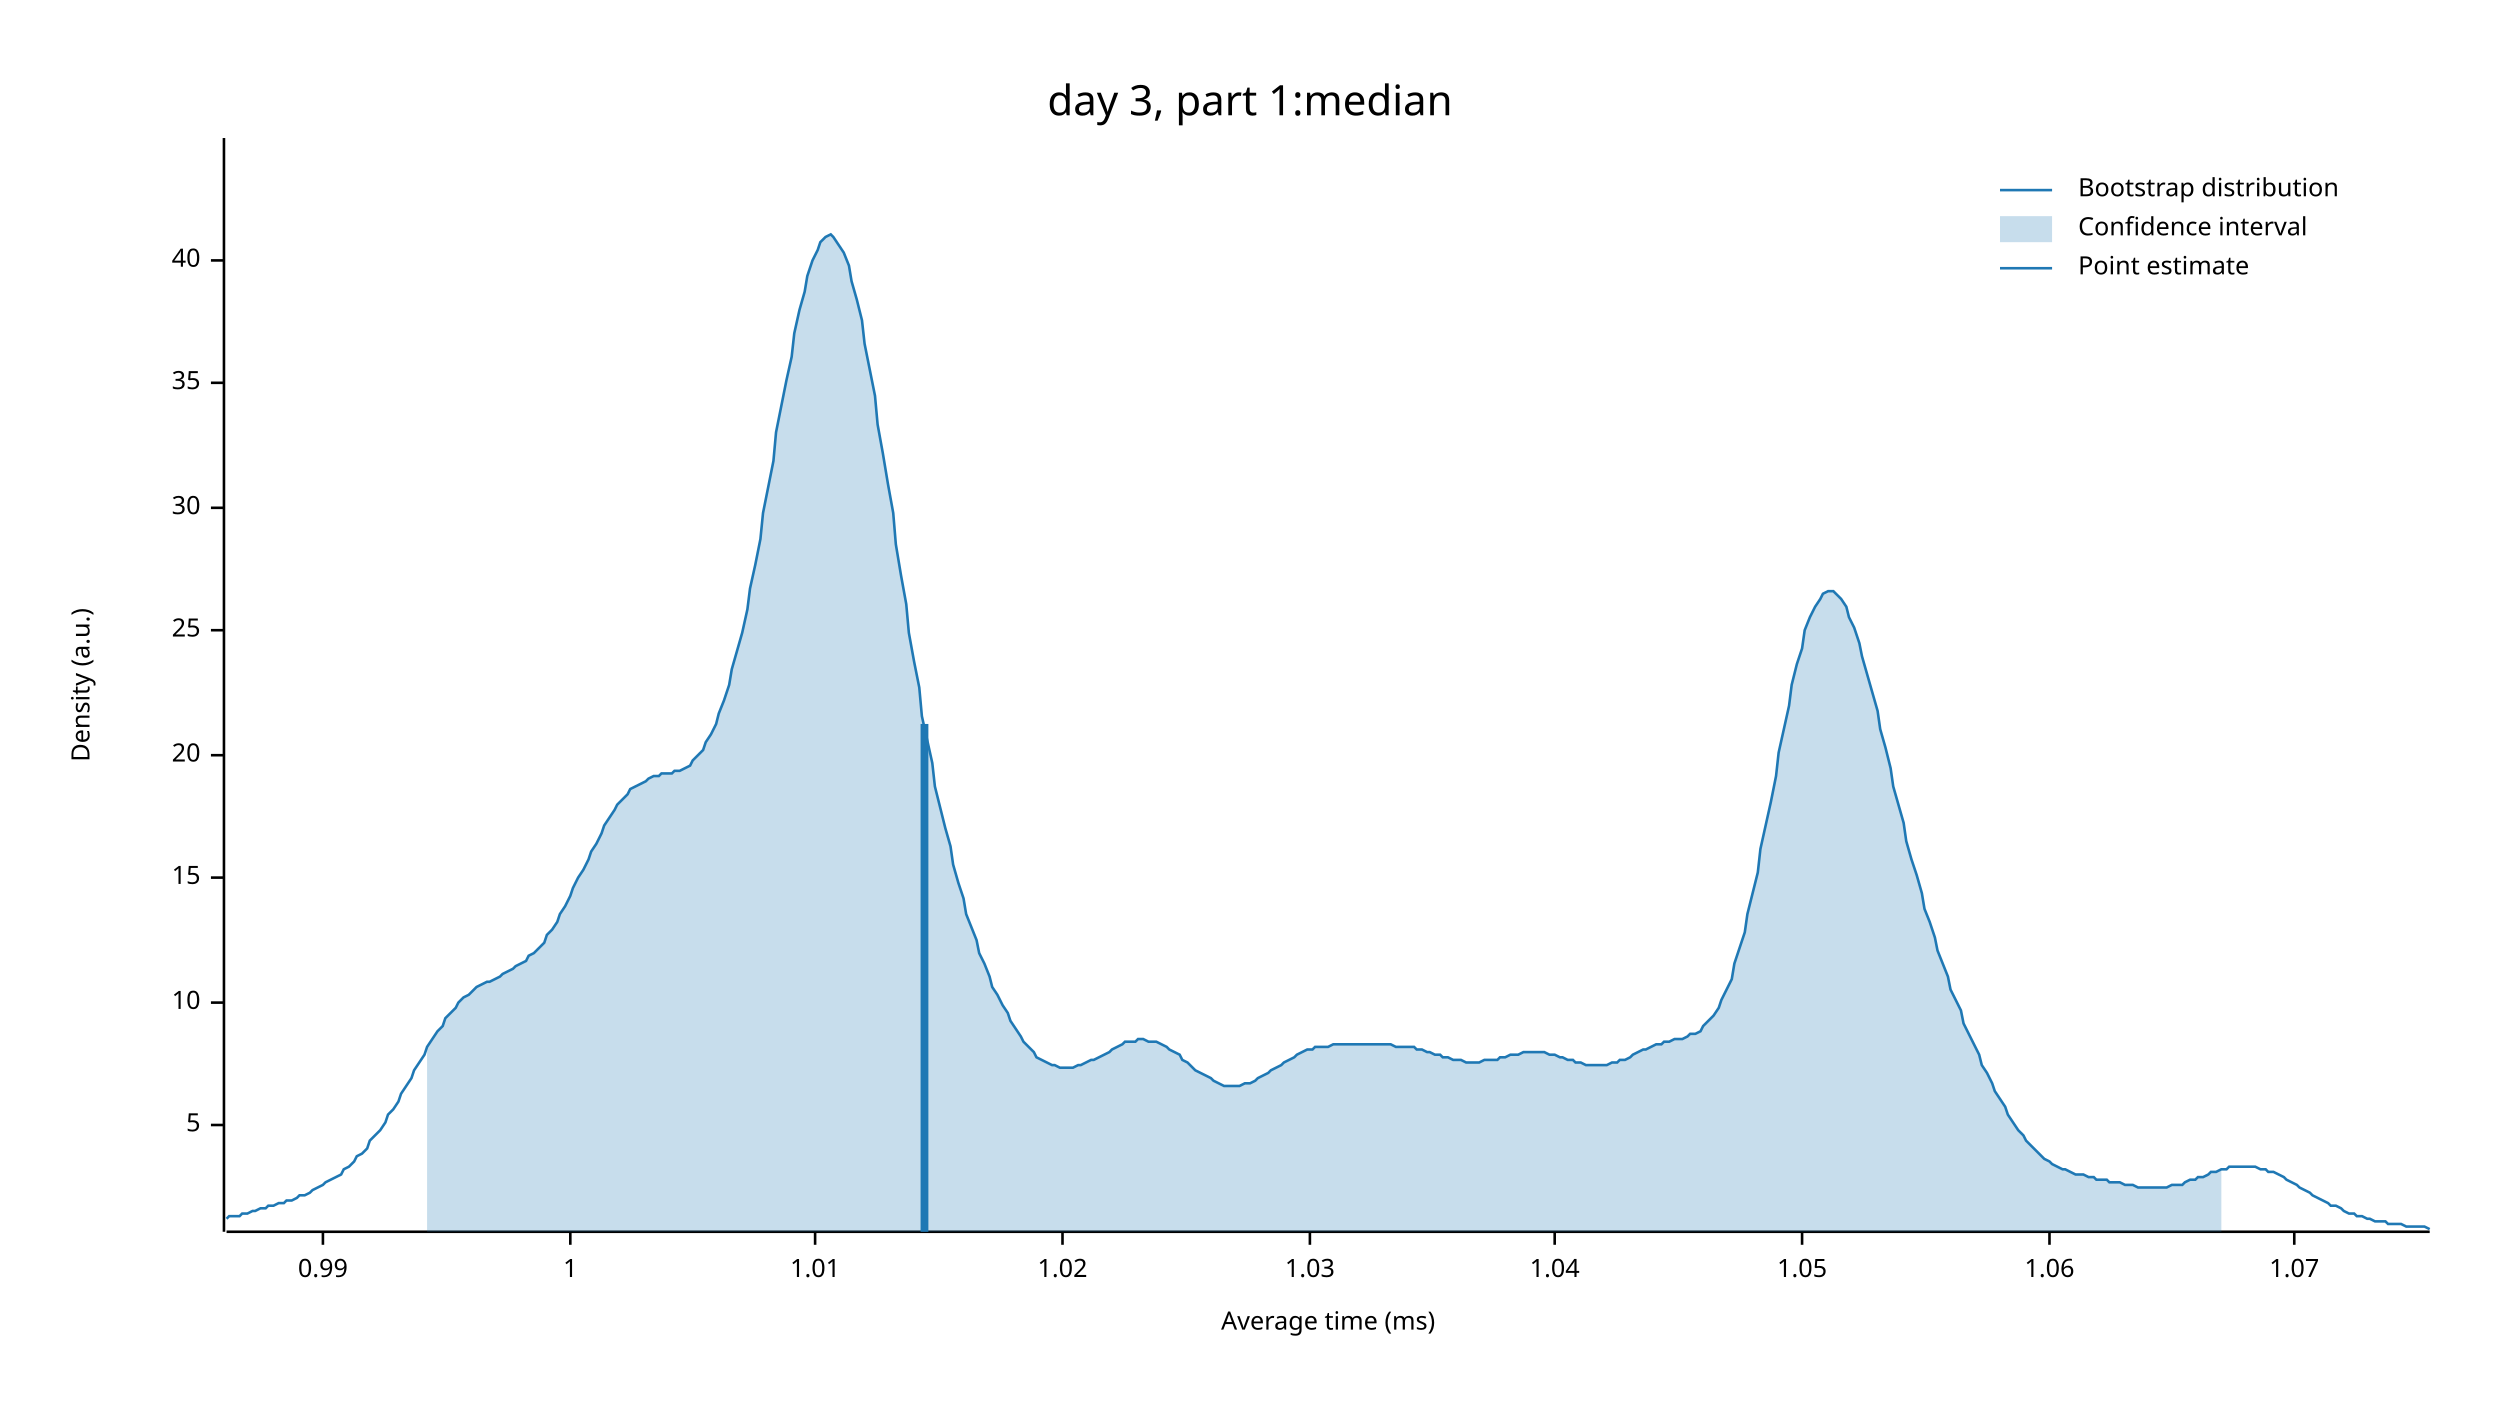
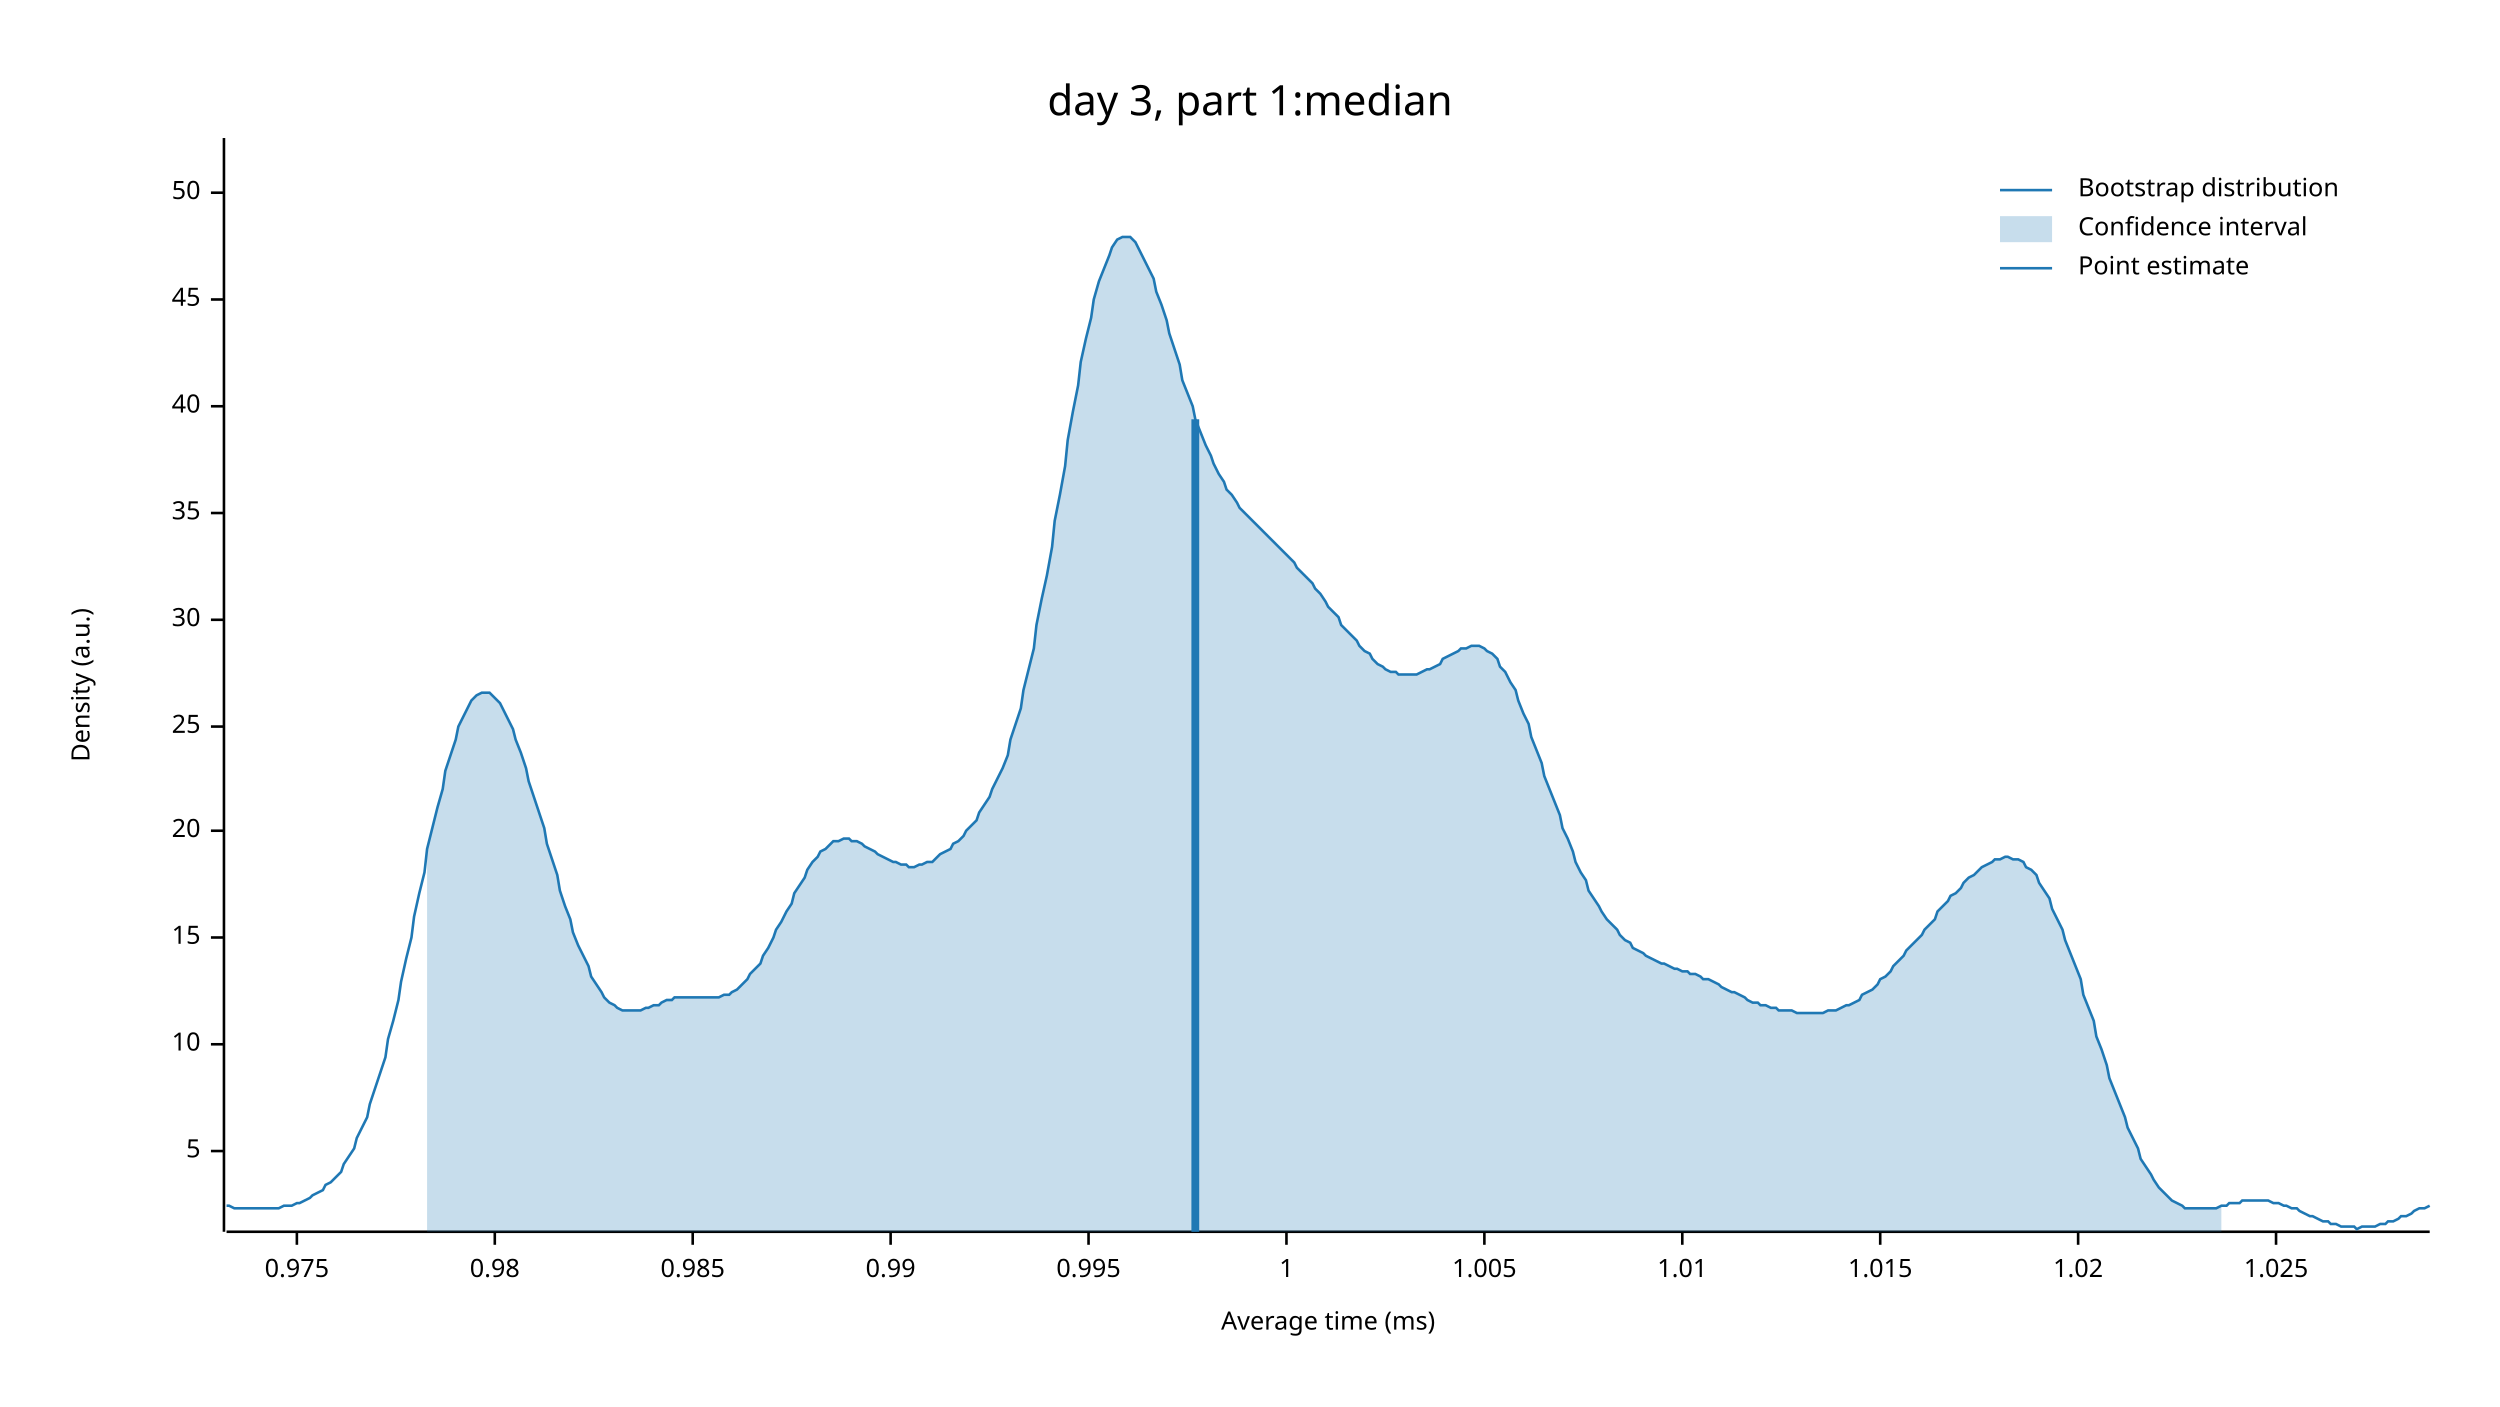
<svg xmlns="http://www.w3.org/2000/svg" width="960" height="540" viewBox="0 0 960 540">
  <text x="480" y="32" dy="0.76em" text-anchor="middle" font-family="sans-serif" font-size="16.129" opacity="1" fill="#000000">
day 3, part 1:median
</text>
  <text x="27" y="263" dy="0.76em" text-anchor="middle" font-family="sans-serif" font-size="9.677" opacity="1" fill="#000000" transform="rotate(270, 27, 263)">
Density (a.u.)
</text>
  <text x="510" y="513" dy="-0.5ex" text-anchor="middle" font-family="sans-serif" font-size="9.677" opacity="1" fill="#000000">
Average time (ms)
</text>
  <polyline fill="none" opacity="1" stroke="#000000" stroke-width="1" points="86,53 86,473 " />
-   <text x="77" y="432" dy="0.5ex" text-anchor="end" font-family="sans-serif" font-size="9.677" opacity="1" fill="#000000">
+   <text x="77" y="442" dy="0.5ex" text-anchor="end" font-family="sans-serif" font-size="9.677" opacity="1" fill="#000000">
5
</text>
-   <polyline fill="none" opacity="1" stroke="#000000" stroke-width="1" points="81,432 86,432 " />
-   <text x="77" y="385" dy="0.5ex" text-anchor="end" font-family="sans-serif" font-size="9.677" opacity="1" fill="#000000">
+   <polyline fill="none" opacity="1" stroke="#000000" stroke-width="1" points="81,442 86,442 " />
+   <text x="77" y="401" dy="0.5ex" text-anchor="end" font-family="sans-serif" font-size="9.677" opacity="1" fill="#000000">
10
</text>
-   <polyline fill="none" opacity="1" stroke="#000000" stroke-width="1" points="81,385 86,385 " />
-   <text x="77" y="337" dy="0.5ex" text-anchor="end" font-family="sans-serif" font-size="9.677" opacity="1" fill="#000000">
+   <polyline fill="none" opacity="1" stroke="#000000" stroke-width="1" points="81,401 86,401 " />
+   <text x="77" y="360" dy="0.5ex" text-anchor="end" font-family="sans-serif" font-size="9.677" opacity="1" fill="#000000">
15
</text>
-   <polyline fill="none" opacity="1" stroke="#000000" stroke-width="1" points="81,337 86,337 " />
-   <text x="77" y="290" dy="0.5ex" text-anchor="end" font-family="sans-serif" font-size="9.677" opacity="1" fill="#000000">
+   <polyline fill="none" opacity="1" stroke="#000000" stroke-width="1" points="81,360 86,360 " />
+   <text x="77" y="319" dy="0.5ex" text-anchor="end" font-family="sans-serif" font-size="9.677" opacity="1" fill="#000000">
20
</text>
-   <polyline fill="none" opacity="1" stroke="#000000" stroke-width="1" points="81,290 86,290 " />
-   <text x="77" y="242" dy="0.5ex" text-anchor="end" font-family="sans-serif" font-size="9.677" opacity="1" fill="#000000">
+   <polyline fill="none" opacity="1" stroke="#000000" stroke-width="1" points="81,319 86,319 " />
+   <text x="77" y="279" dy="0.5ex" text-anchor="end" font-family="sans-serif" font-size="9.677" opacity="1" fill="#000000">
25
</text>
-   <polyline fill="none" opacity="1" stroke="#000000" stroke-width="1" points="81,242 86,242 " />
-   <text x="77" y="195" dy="0.5ex" text-anchor="end" font-family="sans-serif" font-size="9.677" opacity="1" fill="#000000">
+   <polyline fill="none" opacity="1" stroke="#000000" stroke-width="1" points="81,279 86,279 " />
+   <text x="77" y="238" dy="0.5ex" text-anchor="end" font-family="sans-serif" font-size="9.677" opacity="1" fill="#000000">
30
</text>
-   <polyline fill="none" opacity="1" stroke="#000000" stroke-width="1" points="81,195 86,195 " />
-   <text x="77" y="147" dy="0.5ex" text-anchor="end" font-family="sans-serif" font-size="9.677" opacity="1" fill="#000000">
+   <polyline fill="none" opacity="1" stroke="#000000" stroke-width="1" points="81,238 86,238 " />
+   <text x="77" y="197" dy="0.5ex" text-anchor="end" font-family="sans-serif" font-size="9.677" opacity="1" fill="#000000">
35
</text>
-   <polyline fill="none" opacity="1" stroke="#000000" stroke-width="1" points="81,147 86,147 " />
-   <text x="77" y="100" dy="0.5ex" text-anchor="end" font-family="sans-serif" font-size="9.677" opacity="1" fill="#000000">
+   <polyline fill="none" opacity="1" stroke="#000000" stroke-width="1" points="81,197 86,197 " />
+   <text x="77" y="156" dy="0.5ex" text-anchor="end" font-family="sans-serif" font-size="9.677" opacity="1" fill="#000000">
40
</text>
-   <polyline fill="none" opacity="1" stroke="#000000" stroke-width="1" points="81,100 86,100 " />
+   <polyline fill="none" opacity="1" stroke="#000000" stroke-width="1" points="81,156 86,156 " />
+   <text x="77" y="115" dy="0.5ex" text-anchor="end" font-family="sans-serif" font-size="9.677" opacity="1" fill="#000000">
+ 45
+ </text>
+   <polyline fill="none" opacity="1" stroke="#000000" stroke-width="1" points="81,115 86,115 " />
+   <text x="77" y="74" dy="0.5ex" text-anchor="end" font-family="sans-serif" font-size="9.677" opacity="1" fill="#000000">
+ 50
+ </text>
+   <polyline fill="none" opacity="1" stroke="#000000" stroke-width="1" points="81,74 86,74 " />
  <polyline fill="none" opacity="1" stroke="#000000" stroke-width="1" points="87,473 933,473 " />
-   <text x="124" y="483" dy="0.76em" text-anchor="middle" font-family="sans-serif" font-size="9.677" opacity="1" fill="#000000">
+   <text x="114" y="483" dy="0.76em" text-anchor="middle" font-family="sans-serif" font-size="9.677" opacity="1" fill="#000000">
+ 0.975
+ </text>
+   <polyline fill="none" opacity="1" stroke="#000000" stroke-width="1" points="114,473 114,478 " />
+   <text x="190" y="483" dy="0.76em" text-anchor="middle" font-family="sans-serif" font-size="9.677" opacity="1" fill="#000000">
+ 0.98
+ </text>
+   <polyline fill="none" opacity="1" stroke="#000000" stroke-width="1" points="190,473 190,478 " />
+   <text x="266" y="483" dy="0.76em" text-anchor="middle" font-family="sans-serif" font-size="9.677" opacity="1" fill="#000000">
+ 0.985
+ </text>
+   <polyline fill="none" opacity="1" stroke="#000000" stroke-width="1" points="266,473 266,478 " />
+   <text x="342" y="483" dy="0.76em" text-anchor="middle" font-family="sans-serif" font-size="9.677" opacity="1" fill="#000000">
0.99
</text>
-   <polyline fill="none" opacity="1" stroke="#000000" stroke-width="1" points="124,473 124,478 " />
-   <text x="219" y="483" dy="0.76em" text-anchor="middle" font-family="sans-serif" font-size="9.677" opacity="1" fill="#000000">
+   <polyline fill="none" opacity="1" stroke="#000000" stroke-width="1" points="342,473 342,478 " />
+   <text x="418" y="483" dy="0.76em" text-anchor="middle" font-family="sans-serif" font-size="9.677" opacity="1" fill="#000000">
+ 0.995
+ </text>
+   <polyline fill="none" opacity="1" stroke="#000000" stroke-width="1" points="418,473 418,478 " />
+   <text x="494" y="483" dy="0.76em" text-anchor="middle" font-family="sans-serif" font-size="9.677" opacity="1" fill="#000000">
1
</text>
-   <polyline fill="none" opacity="1" stroke="#000000" stroke-width="1" points="219,473 219,478 " />
-   <text x="313" y="483" dy="0.76em" text-anchor="middle" font-family="sans-serif" font-size="9.677" opacity="1" fill="#000000">
+   <polyline fill="none" opacity="1" stroke="#000000" stroke-width="1" points="494,473 494,478 " />
+   <text x="570" y="483" dy="0.76em" text-anchor="middle" font-family="sans-serif" font-size="9.677" opacity="1" fill="#000000">
+ 1.005
+ </text>
+   <polyline fill="none" opacity="1" stroke="#000000" stroke-width="1" points="570,473 570,478 " />
+   <text x="646" y="483" dy="0.76em" text-anchor="middle" font-family="sans-serif" font-size="9.677" opacity="1" fill="#000000">
1.01
</text>
-   <polyline fill="none" opacity="1" stroke="#000000" stroke-width="1" points="313,473 313,478 " />
-   <text x="408" y="483" dy="0.76em" text-anchor="middle" font-family="sans-serif" font-size="9.677" opacity="1" fill="#000000">
+   <polyline fill="none" opacity="1" stroke="#000000" stroke-width="1" points="646,473 646,478 " />
+   <text x="722" y="483" dy="0.76em" text-anchor="middle" font-family="sans-serif" font-size="9.677" opacity="1" fill="#000000">
+ 1.015
+ </text>
+   <polyline fill="none" opacity="1" stroke="#000000" stroke-width="1" points="722,473 722,478 " />
+   <text x="798" y="483" dy="0.76em" text-anchor="middle" font-family="sans-serif" font-size="9.677" opacity="1" fill="#000000">
1.02
</text>
-   <polyline fill="none" opacity="1" stroke="#000000" stroke-width="1" points="408,473 408,478 " />
-   <text x="503" y="483" dy="0.76em" text-anchor="middle" font-family="sans-serif" font-size="9.677" opacity="1" fill="#000000">
- 1.03
+   <polyline fill="none" opacity="1" stroke="#000000" stroke-width="1" points="798,473 798,478 " />
+   <text x="874" y="483" dy="0.76em" text-anchor="middle" font-family="sans-serif" font-size="9.677" opacity="1" fill="#000000">
+ 1.025
</text>
-   <polyline fill="none" opacity="1" stroke="#000000" stroke-width="1" points="503,473 503,478 " />
-   <text x="597" y="483" dy="0.76em" text-anchor="middle" font-family="sans-serif" font-size="9.677" opacity="1" fill="#000000">
- 1.04
- </text>
-   <polyline fill="none" opacity="1" stroke="#000000" stroke-width="1" points="597,473 597,478 " />
-   <text x="692" y="483" dy="0.76em" text-anchor="middle" font-family="sans-serif" font-size="9.677" opacity="1" fill="#000000">
- 1.05
- </text>
-   <polyline fill="none" opacity="1" stroke="#000000" stroke-width="1" points="692,473 692,478 " />
-   <text x="787" y="483" dy="0.76em" text-anchor="middle" font-family="sans-serif" font-size="9.677" opacity="1" fill="#000000">
- 1.06
- </text>
-   <polyline fill="none" opacity="1" stroke="#000000" stroke-width="1" points="787,473 787,478 " />
-   <text x="881" y="483" dy="0.76em" text-anchor="middle" font-family="sans-serif" font-size="9.677" opacity="1" fill="#000000">
- 1.07
- </text>
-   <polyline fill="none" opacity="1" stroke="#000000" stroke-width="1" points="881,473 881,478 " />
-   <polyline fill="none" opacity="1" stroke="#1F78B4" stroke-width="1" points="87,468 88,467 90,467 92,467 93,466 95,466 97,465 98,465 100,464 102,464 103,463 105,463 107,462 109,462 110,461 112,461 114,460 115,459 117,459 119,458 120,457 122,456 124,455 125,454 127,453 129,452 131,451 132,449 134,448 136,446 137,444 139,443 141,441 142,438 144,436 146,434 148,431 149,428 151,426 153,423 154,420 156,417 158,414 159,411 161,408 163,405 164,402 166,399 168,396 170,394 171,391 173,389 175,387 176,385 178,383 180,382 181,381 183,379 185,378 187,377 188,377 190,376 192,375 193,374 195,373 197,372 198,371 200,370 202,369 203,367 205,366 207,364 209,362 210,359 212,357 214,354 215,351 217,348 219,344 220,341 222,337 224,334 226,330 227,327 229,324 231,320 232,317 234,314 236,311 237,309 239,307 241,305 242,303 244,302 246,301 248,300 249,299 251,298 253,298 254,297 256,297 258,297 259,296 261,296 263,295 265,294 266,292 268,290 270,288 271,285 273,282 275,278 276,274 278,269 280,263 281,257 283,250 285,243 287,234 288,226 290,217 292,207 293,197 295,187 297,177 298,166 300,156 302,146 304,137 305,128 307,119 309,112 310,106 312,100 314,96 315,93 317,91 319,90 320,91 322,94 324,97 326,102 327,108 329,115 331,123 332,132 334,142 336,152 337,163 339,174 341,186 343,197 344,209 346,221 348,232 349,243 351,254 353,264 354,275 356,284 358,293 359,302 361,310 363,318 365,325 366,332 368,339 370,345 371,351 373,356 375,361 376,366 378,370 380,375 381,379 383,382 385,386 387,389 388,392 390,395 392,398 393,400 395,402 397,404 398,406 400,407 402,408 404,409 405,409 407,410 409,410 410,410 412,410 414,409 415,409 417,408 419,407 420,407 422,406 424,405 426,404 427,403 429,402 431,401 432,400 434,400 436,400 437,399 439,399 441,400 443,400 444,400 446,401 448,402 449,403 451,404 453,405 454,407 456,408 458,410 459,411 461,412 463,413 465,414 466,415 468,416 470,417 471,417 473,417 475,417 476,417 478,416 480,416 482,415 483,414 485,413 487,412 488,411 490,410 492,409 493,408 495,407 497,406 498,405 500,404 502,403 504,403 505,402 507,402 509,402 510,402 512,401 514,401 515,401 517,401 519,401 521,401 522,401 524,401 526,401 527,401 529,401 531,401 532,401 534,401 536,402 537,402 539,402 541,402 543,402 544,403 546,403 548,404 549,404 551,405 553,405 554,406 556,406 558,407 560,407 561,407 563,408 565,408 566,408 568,408 570,407 571,407 573,407 575,407 576,406 578,406 580,405 582,405 583,405 585,404 587,404 588,404 590,404 592,404 593,404 595,405 597,405 599,406 600,406 602,407 604,407 605,408 607,408 609,409 610,409 612,409 614,409 615,409 617,409 619,408 621,408 622,407 624,407 626,406 627,405 629,404 631,403 632,403 634,402 636,401 638,401 639,400 641,400 643,399 644,399 646,399 648,398 649,397 651,397 653,396 654,394 656,392 658,390 660,387 661,384 663,380 665,376 666,370 668,364 670,358 671,351 673,343 675,335 676,326 678,317 680,308 682,298 683,289 685,280 687,271 688,263 690,255 692,249 693,242 695,237 697,233 699,230 700,228 702,227 704,227 705,228 707,230 709,233 710,237 712,241 714,247 715,252 717,259 719,266 721,273 722,280 724,287 726,295 727,302 729,309 731,316 732,323 734,330 736,336 738,343 739,349 741,354 743,360 744,365 746,370 748,375 749,380 751,384 753,388 754,393 756,397 758,401 760,405 761,409 763,412 765,416 766,419 768,422 770,425 771,428 773,431 775,434 777,436 778,438 780,440 782,442 783,443 785,445 787,446 788,447 790,448 792,449 793,449 795,450 797,451 799,451 800,451 802,452 804,452 805,453 807,453 809,453 810,454 812,454 814,454 816,455 817,455 819,455 821,456 822,456 824,456 826,456 827,456 829,456 831,456 832,456 834,455 836,455 838,455 839,454 841,453 843,453 844,452 846,452 848,451 849,450 851,450 853,449 855,449 856,448 858,448 860,448 861,448 863,448 865,448 866,448 868,449 870,449 871,450 873,450 875,451 877,452 878,453 880,454 882,455 883,456 885,457 887,458 888,459 890,460 892,461 894,462 895,463 897,463 899,464 900,465 902,466 904,466 905,467 907,467 909,468 910,468 912,469 914,469 916,469 917,470 919,470 921,470 922,470 924,471 926,471 927,471 929,471 931,471 933,472 " />
-   <polygon opacity="0.25" fill="#1F78B4" points="164,402 166,399 168,396 170,394 171,391 173,389 175,387 176,385 178,383 180,382 181,381 183,379 185,378 187,377 188,377 190,376 192,375 193,374 195,373 197,372 198,371 200,370 202,369 203,367 205,366 207,364 209,362 210,359 212,357 214,354 215,351 217,348 219,344 220,341 222,337 224,334 226,330 227,327 229,324 231,320 232,317 234,314 236,311 237,309 239,307 241,305 242,303 244,302 246,301 248,300 249,299 251,298 253,298 254,297 256,297 258,297 259,296 261,296 263,295 265,294 266,292 268,290 270,288 271,285 273,282 275,278 276,274 278,269 280,263 281,257 283,250 285,243 287,234 288,226 290,217 292,207 293,197 295,187 297,177 298,166 300,156 302,146 304,137 305,128 307,119 309,112 310,106 312,100 314,96 315,93 317,91 319,90 320,91 322,94 324,97 326,102 327,108 329,115 331,123 332,132 334,142 336,152 337,163 339,174 341,186 343,197 344,209 346,221 348,232 349,243 351,254 353,264 354,275 356,284 358,293 359,302 361,310 363,318 365,325 366,332 368,339 370,345 371,351 373,356 375,361 376,366 378,370 380,375 381,379 383,382 385,386 387,389 388,392 390,395 392,398 393,400 395,402 397,404 398,406 400,407 402,408 404,409 405,409 407,410 409,410 410,410 412,410 414,409 415,409 417,408 419,407 420,407 422,406 424,405 426,404 427,403 429,402 431,401 432,400 434,400 436,400 437,399 439,399 441,400 443,400 444,400 446,401 448,402 449,403 451,404 453,405 454,407 456,408 458,410 459,411 461,412 463,413 465,414 466,415 468,416 470,417 471,417 473,417 475,417 476,417 478,416 480,416 482,415 483,414 485,413 487,412 488,411 490,410 492,409 493,408 495,407 497,406 498,405 500,404 502,403 504,403 505,402 507,402 509,402 510,402 512,401 514,401 515,401 517,401 519,401 521,401 522,401 524,401 526,401 527,401 529,401 531,401 532,401 534,401 536,402 537,402 539,402 541,402 543,402 544,403 546,403 548,404 549,404 551,405 553,405 554,406 556,406 558,407 560,407 561,407 563,408 565,408 566,408 568,408 570,407 571,407 573,407 575,407 576,406 578,406 580,405 582,405 583,405 585,404 587,404 588,404 590,404 592,404 593,404 595,405 597,405 599,406 600,406 602,407 604,407 605,408 607,408 609,409 610,409 612,409 614,409 615,409 617,409 619,408 621,408 622,407 624,407 626,406 627,405 629,404 631,403 632,403 634,402 636,401 638,401 639,400 641,400 643,399 644,399 646,399 648,398 649,397 651,397 653,396 654,394 656,392 658,390 660,387 661,384 663,380 665,376 666,370 668,364 670,358 671,351 673,343 675,335 676,326 678,317 680,308 682,298 683,289 685,280 687,271 688,263 690,255 692,249 693,242 695,237 697,233 699,230 700,228 702,227 704,227 705,228 707,230 709,233 710,237 712,241 714,247 715,252 717,259 719,266 721,273 722,280 724,287 726,295 727,302 729,309 731,316 732,323 734,330 736,336 738,343 739,349 741,354 743,360 744,365 746,370 748,375 749,380 751,384 753,388 754,393 756,397 758,401 760,405 761,409 763,412 765,416 766,419 768,422 770,425 771,428 773,431 775,434 777,436 778,438 780,440 782,442 783,443 785,445 787,446 788,447 790,448 792,449 793,449 795,450 797,451 799,451 800,451 802,452 804,452 805,453 807,453 809,453 810,454 812,454 814,454 816,455 817,455 819,455 821,456 822,456 824,456 826,456 827,456 829,456 831,456 832,456 834,455 836,455 838,455 839,454 841,453 843,453 844,452 846,452 848,451 849,450 851,450 853,449 853,473 164,473 " />
-   <polyline fill="none" opacity="1" stroke="#1F78B4" stroke-width="3" points="355,473 355,278 " />
+   <polyline fill="none" opacity="1" stroke="#000000" stroke-width="1" points="874,473 874,478 " />
+   <polyline fill="none" opacity="1" stroke="#1F78B4" stroke-width="1" points="87,463 88,463 90,464 92,464 93,464 95,464 97,464 98,464 100,464 102,464 103,464 105,464 107,464 109,463 110,463 112,463 114,462 115,462 117,461 119,460 120,459 122,458 124,457 125,455 127,454 129,452 131,450 132,447 134,444 136,441 137,437 139,433 141,429 142,424 144,418 146,412 148,406 149,399 151,392 153,384 154,377 156,368 158,360 159,352 161,343 163,335 164,326 166,318 168,310 170,303 171,296 173,290 175,284 176,279 178,275 180,271 181,269 183,267 185,266 187,266 188,266 190,268 192,270 193,272 195,276 197,280 198,284 200,289 202,295 203,300 205,306 207,312 209,318 210,324 212,330 214,336 215,342 217,348 219,353 220,358 222,363 224,367 226,371 227,375 229,378 231,381 232,383 234,385 236,386 237,387 239,388 241,388 242,388 244,388 246,388 248,387 249,387 251,386 253,386 254,385 256,384 258,384 259,383 261,383 263,383 265,383 266,383 268,383 270,383 271,383 273,383 275,383 276,383 278,382 280,382 281,381 283,380 285,378 287,376 288,374 290,372 292,370 293,367 295,364 297,360 298,357 300,354 302,350 304,347 305,343 307,340 309,337 310,334 312,331 314,329 315,327 317,326 319,324 320,323 322,323 324,322 326,322 327,323 329,323 331,324 332,325 334,326 336,327 337,328 339,329 341,330 343,331 344,331 346,332 348,332 349,333 351,333 353,332 354,332 356,331 358,331 359,330 361,328 363,327 365,326 366,324 368,323 370,321 371,319 373,317 375,315 376,312 378,309 380,306 381,303 383,299 385,295 387,290 388,284 390,278 392,272 393,265 395,257 397,249 398,240 400,230 402,221 404,210 405,200 407,190 409,179 410,169 412,158 414,148 415,139 417,130 419,122 420,115 422,108 424,103 426,98 427,95 429,92 431,91 432,91 434,91 436,93 437,95 439,99 441,103 443,107 444,112 446,117 448,123 449,128 451,134 453,140 454,146 456,151 458,156 459,161 461,166 463,171 465,175 466,178 468,182 470,185 471,188 473,190 475,193 476,195 478,197 480,199 482,201 483,202 485,204 487,206 488,207 490,209 492,211 493,212 495,214 497,216 498,218 500,220 502,222 504,224 505,226 507,228 509,231 510,233 512,235 514,237 515,240 517,242 519,244 521,246 522,248 524,250 526,251 527,253 529,255 531,256 532,257 534,258 536,258 537,259 539,259 541,259 543,259 544,259 546,258 548,257 549,257 551,256 553,255 554,253 556,252 558,251 560,250 561,249 563,249 565,248 566,248 568,248 570,249 571,250 573,251 575,253 576,256 578,258 580,262 582,265 583,269 585,274 587,278 588,283 590,288 592,293 593,298 595,303 597,308 599,313 600,318 602,322 604,327 605,331 607,335 609,338 610,342 612,345 614,348 615,350 617,353 619,355 621,357 622,359 624,361 626,362 627,364 629,365 631,366 632,367 634,368 636,369 638,370 639,370 641,371 643,372 644,372 646,373 648,373 649,374 651,374 653,375 654,376 656,376 658,377 660,378 661,379 663,380 665,381 666,381 668,382 670,383 671,384 673,385 675,385 676,386 678,386 680,387 682,387 683,388 685,388 687,388 688,388 690,389 692,389 693,389 695,389 697,389 699,389 700,389 702,388 704,388 705,388 707,387 709,386 710,386 712,385 714,384 715,382 717,381 719,380 721,378 722,376 724,375 726,373 727,371 729,369 731,367 732,365 734,363 736,361 738,359 739,357 741,355 743,353 744,350 746,348 748,346 749,344 751,343 753,341 754,339 756,337 758,336 760,334 761,333 763,332 765,331 766,330 768,330 770,329 771,329 773,330 775,330 777,331 778,333 780,334 782,336 783,339 785,342 787,345 788,349 790,353 792,357 793,361 795,366 797,371 799,376 800,382 802,387 804,392 805,398 807,403 809,409 810,414 812,419 814,424 816,429 817,433 819,437 821,441 822,445 824,448 826,451 827,453 829,456 831,458 832,459 834,461 836,462 838,463 839,464 841,464 843,464 844,464 846,464 848,464 849,464 851,464 853,463 855,463 856,462 858,462 860,462 861,461 863,461 865,461 866,461 868,461 870,461 871,461 873,462 875,462 877,463 878,463 880,464 882,464 883,465 885,466 887,467 888,467 890,468 892,469 894,469 895,470 897,470 899,471 900,471 902,471 904,471 905,472 907,471 909,471 910,471 912,471 914,470 916,470 917,469 919,469 921,468 922,467 924,467 926,466 927,465 929,464 931,464 933,463 " />
+   <polygon opacity="0.25" fill="#1F78B4" points="164,326 166,318 168,310 170,303 171,296 173,290 175,284 176,279 178,275 180,271 181,269 183,267 185,266 187,266 188,266 190,268 192,270 193,272 195,276 197,280 198,284 200,289 202,295 203,300 205,306 207,312 209,318 210,324 212,330 214,336 215,342 217,348 219,353 220,358 222,363 224,367 226,371 227,375 229,378 231,381 232,383 234,385 236,386 237,387 239,388 241,388 242,388 244,388 246,388 248,387 249,387 251,386 253,386 254,385 256,384 258,384 259,383 261,383 263,383 265,383 266,383 268,383 270,383 271,383 273,383 275,383 276,383 278,382 280,382 281,381 283,380 285,378 287,376 288,374 290,372 292,370 293,367 295,364 297,360 298,357 300,354 302,350 304,347 305,343 307,340 309,337 310,334 312,331 314,329 315,327 317,326 319,324 320,323 322,323 324,322 326,322 327,323 329,323 331,324 332,325 334,326 336,327 337,328 339,329 341,330 343,331 344,331 346,332 348,332 349,333 351,333 353,332 354,332 356,331 358,331 359,330 361,328 363,327 365,326 366,324 368,323 370,321 371,319 373,317 375,315 376,312 378,309 380,306 381,303 383,299 385,295 387,290 388,284 390,278 392,272 393,265 395,257 397,249 398,240 400,230 402,221 404,210 405,200 407,190 409,179 410,169 412,158 414,148 415,139 417,130 419,122 420,115 422,108 424,103 426,98 427,95 429,92 431,91 432,91 434,91 436,93 437,95 439,99 441,103 443,107 444,112 446,117 448,123 449,128 451,134 453,140 454,146 456,151 458,156 459,161 461,166 463,171 465,175 466,178 468,182 470,185 471,188 473,190 475,193 476,195 478,197 480,199 482,201 483,202 485,204 487,206 488,207 490,209 492,211 493,212 495,214 497,216 498,218 500,220 502,222 504,224 505,226 507,228 509,231 510,233 512,235 514,237 515,240 517,242 519,244 521,246 522,248 524,250 526,251 527,253 529,255 531,256 532,257 534,258 536,258 537,259 539,259 541,259 543,259 544,259 546,258 548,257 549,257 551,256 553,255 554,253 556,252 558,251 560,250 561,249 563,249 565,248 566,248 568,248 570,249 571,250 573,251 575,253 576,256 578,258 580,262 582,265 583,269 585,274 587,278 588,283 590,288 592,293 593,298 595,303 597,308 599,313 600,318 602,322 604,327 605,331 607,335 609,338 610,342 612,345 614,348 615,350 617,353 619,355 621,357 622,359 624,361 626,362 627,364 629,365 631,366 632,367 634,368 636,369 638,370 639,370 641,371 643,372 644,372 646,373 648,373 649,374 651,374 653,375 654,376 656,376 658,377 660,378 661,379 663,380 665,381 666,381 668,382 670,383 671,384 673,385 675,385 676,386 678,386 680,387 682,387 683,388 685,388 687,388 688,388 690,389 692,389 693,389 695,389 697,389 699,389 700,389 702,388 704,388 705,388 707,387 709,386 710,386 712,385 714,384 715,382 717,381 719,380 721,378 722,376 724,375 726,373 727,371 729,369 731,367 732,365 734,363 736,361 738,359 739,357 741,355 743,353 744,350 746,348 748,346 749,344 751,343 753,341 754,339 756,337 758,336 760,334 761,333 763,332 765,331 766,330 768,330 770,329 771,329 773,330 775,330 777,331 778,333 780,334 782,336 783,339 785,342 787,345 788,349 790,353 792,357 793,361 795,366 797,371 799,376 800,382 802,387 804,392 805,398 807,403 809,409 810,414 812,419 814,424 816,429 817,433 819,437 821,441 822,445 824,448 826,451 827,453 829,456 831,458 832,459 834,461 836,462 838,463 839,464 841,464 843,464 844,464 846,464 848,464 849,464 851,464 853,463 853,473 164,473 " />
+   <polyline fill="none" opacity="1" stroke="#1F78B4" stroke-width="3" points="459,473 459,161 " />
  <text x="798" y="68" dy="0.76em" text-anchor="start" font-family="sans-serif" font-size="9.677" opacity="1" fill="#000000">
Bootstrap distribution
</text>
  <text x="798" y="83" dy="0.76em" text-anchor="start" font-family="sans-serif" font-size="9.677" opacity="1" fill="#000000">
Confidence interval
</text>
  <text x="798" y="98" dy="0.76em" text-anchor="start" font-family="sans-serif" font-size="9.677" opacity="1" fill="#000000">
Point estimate
</text>
  <polyline fill="none" opacity="1" stroke="#1F78B4" stroke-width="1" points="768,73 788,73 " />
  <rect x="768" y="83" width="20" height="10" opacity="0.25" fill="#1F78B4" stroke="none" />
  <polyline fill="none" opacity="1" stroke="#1F78B4" stroke-width="1" points="768,103 788,103 " />
</svg>
